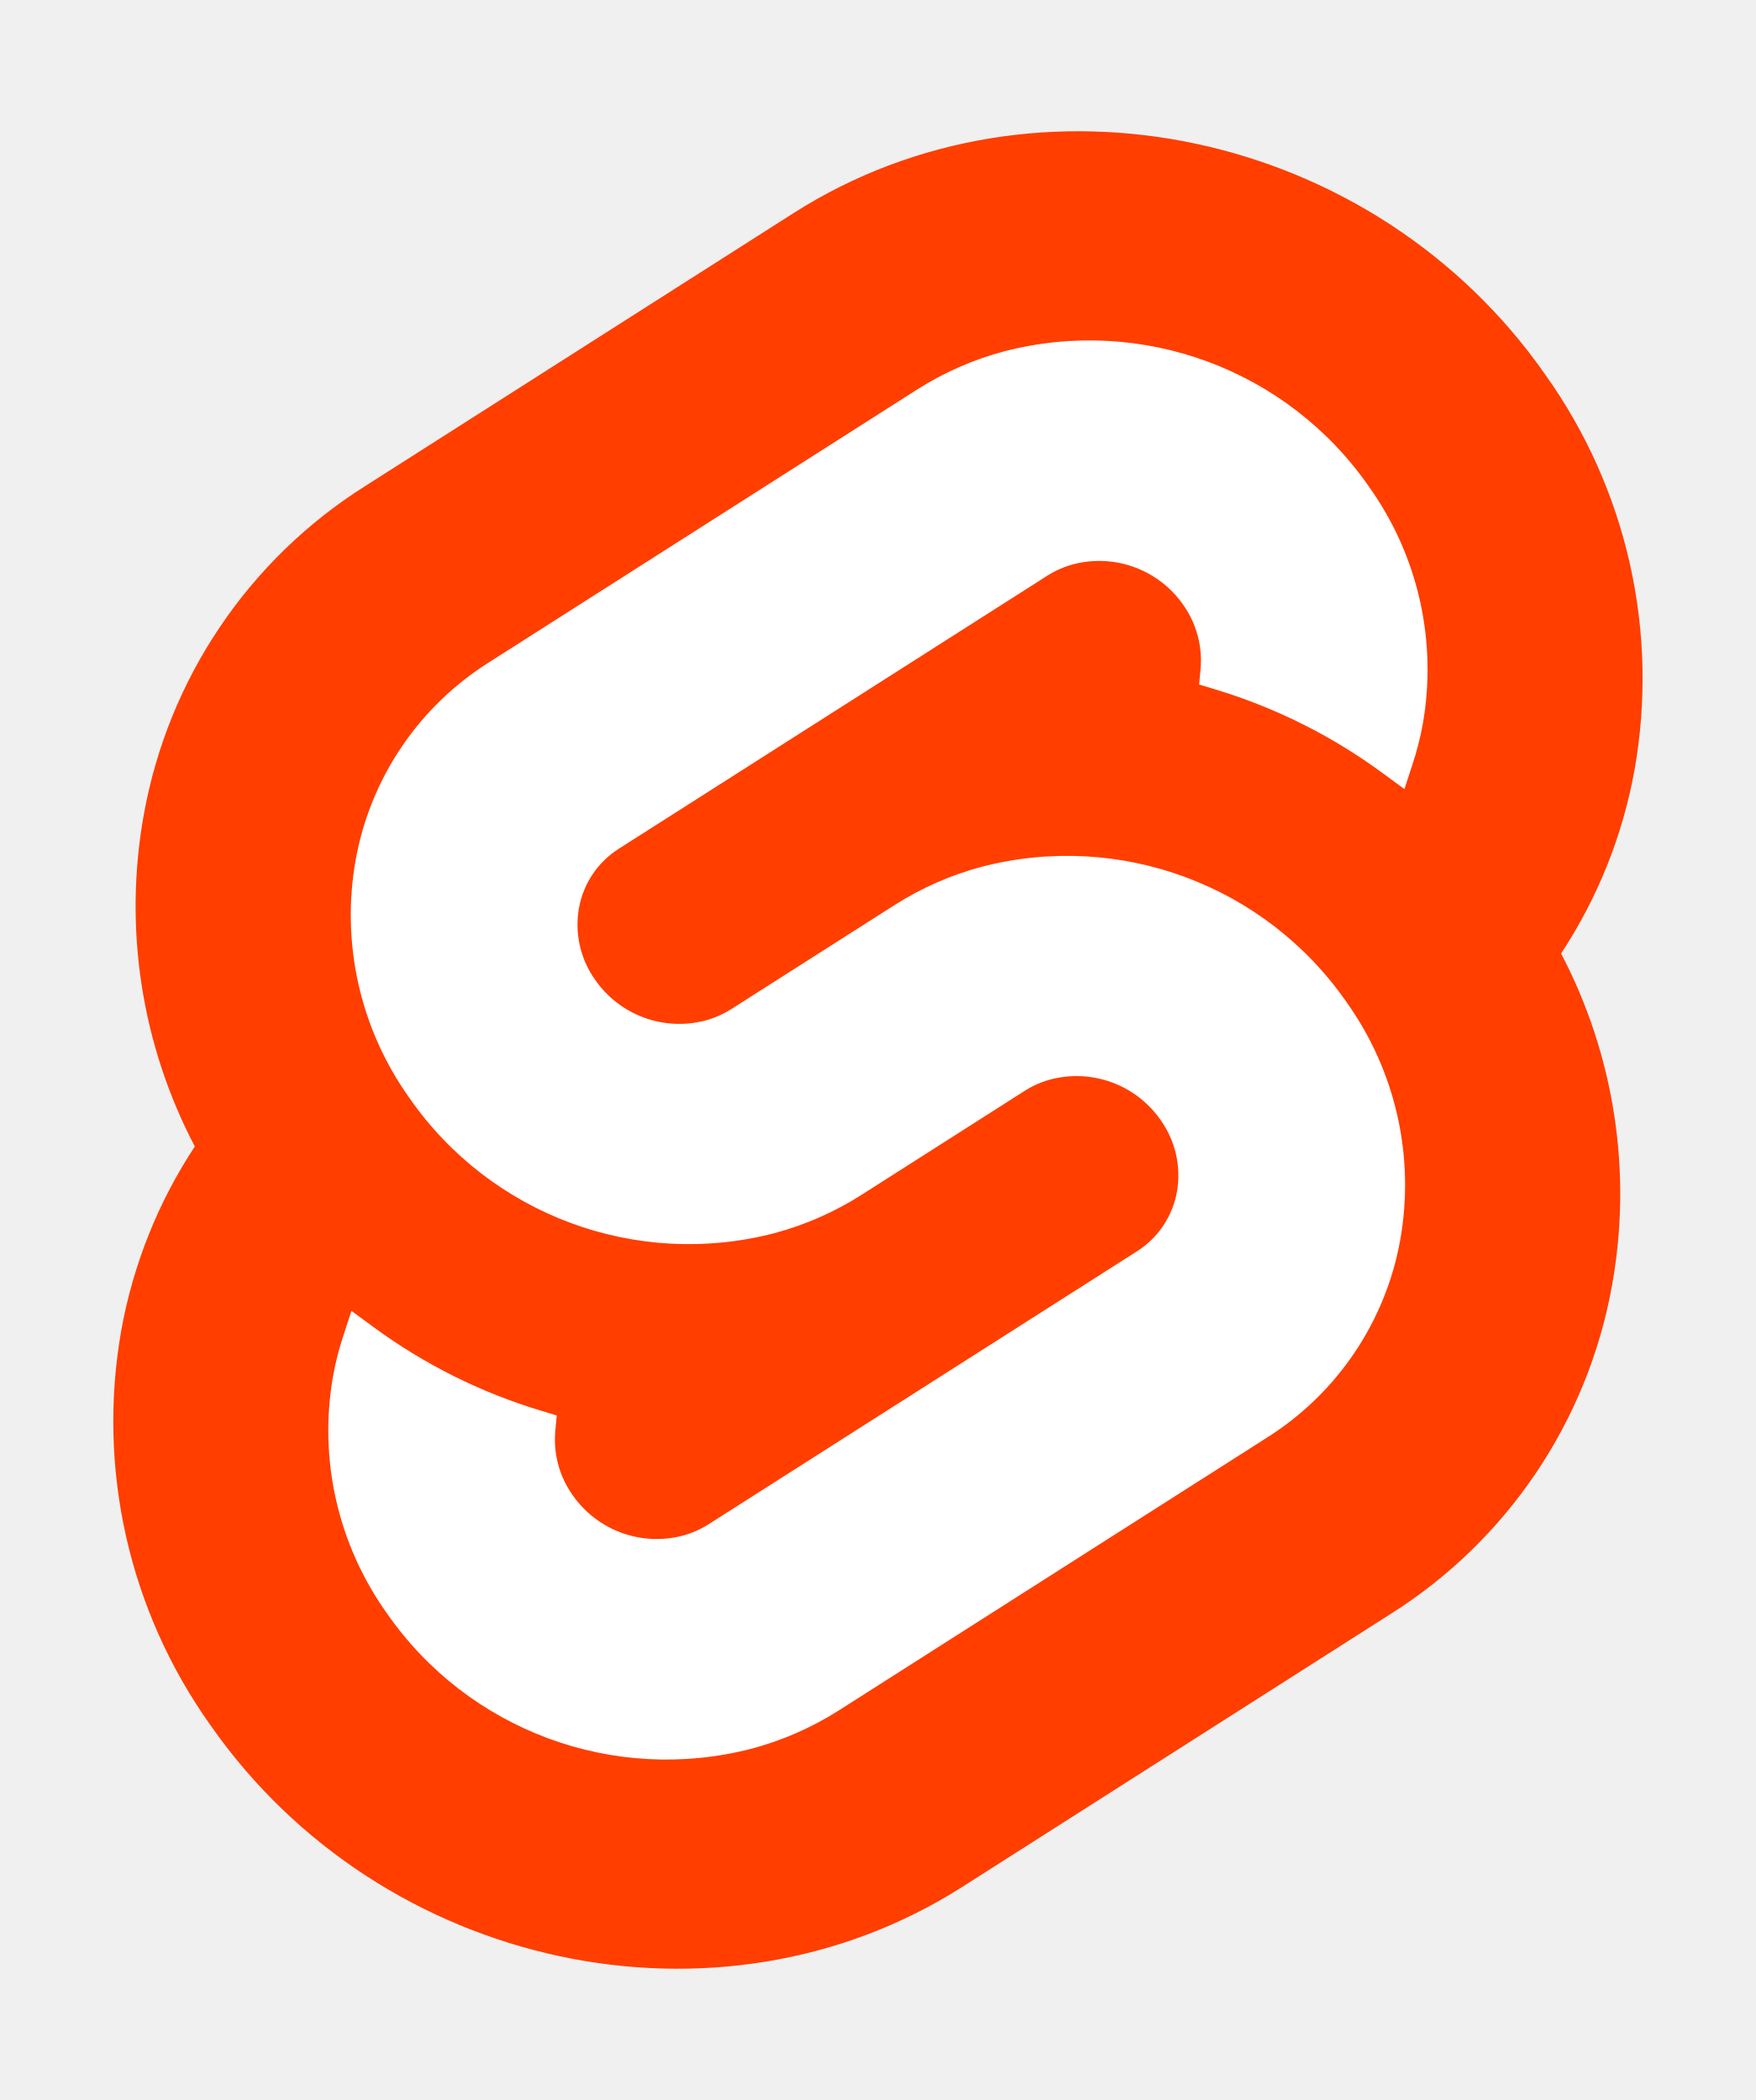
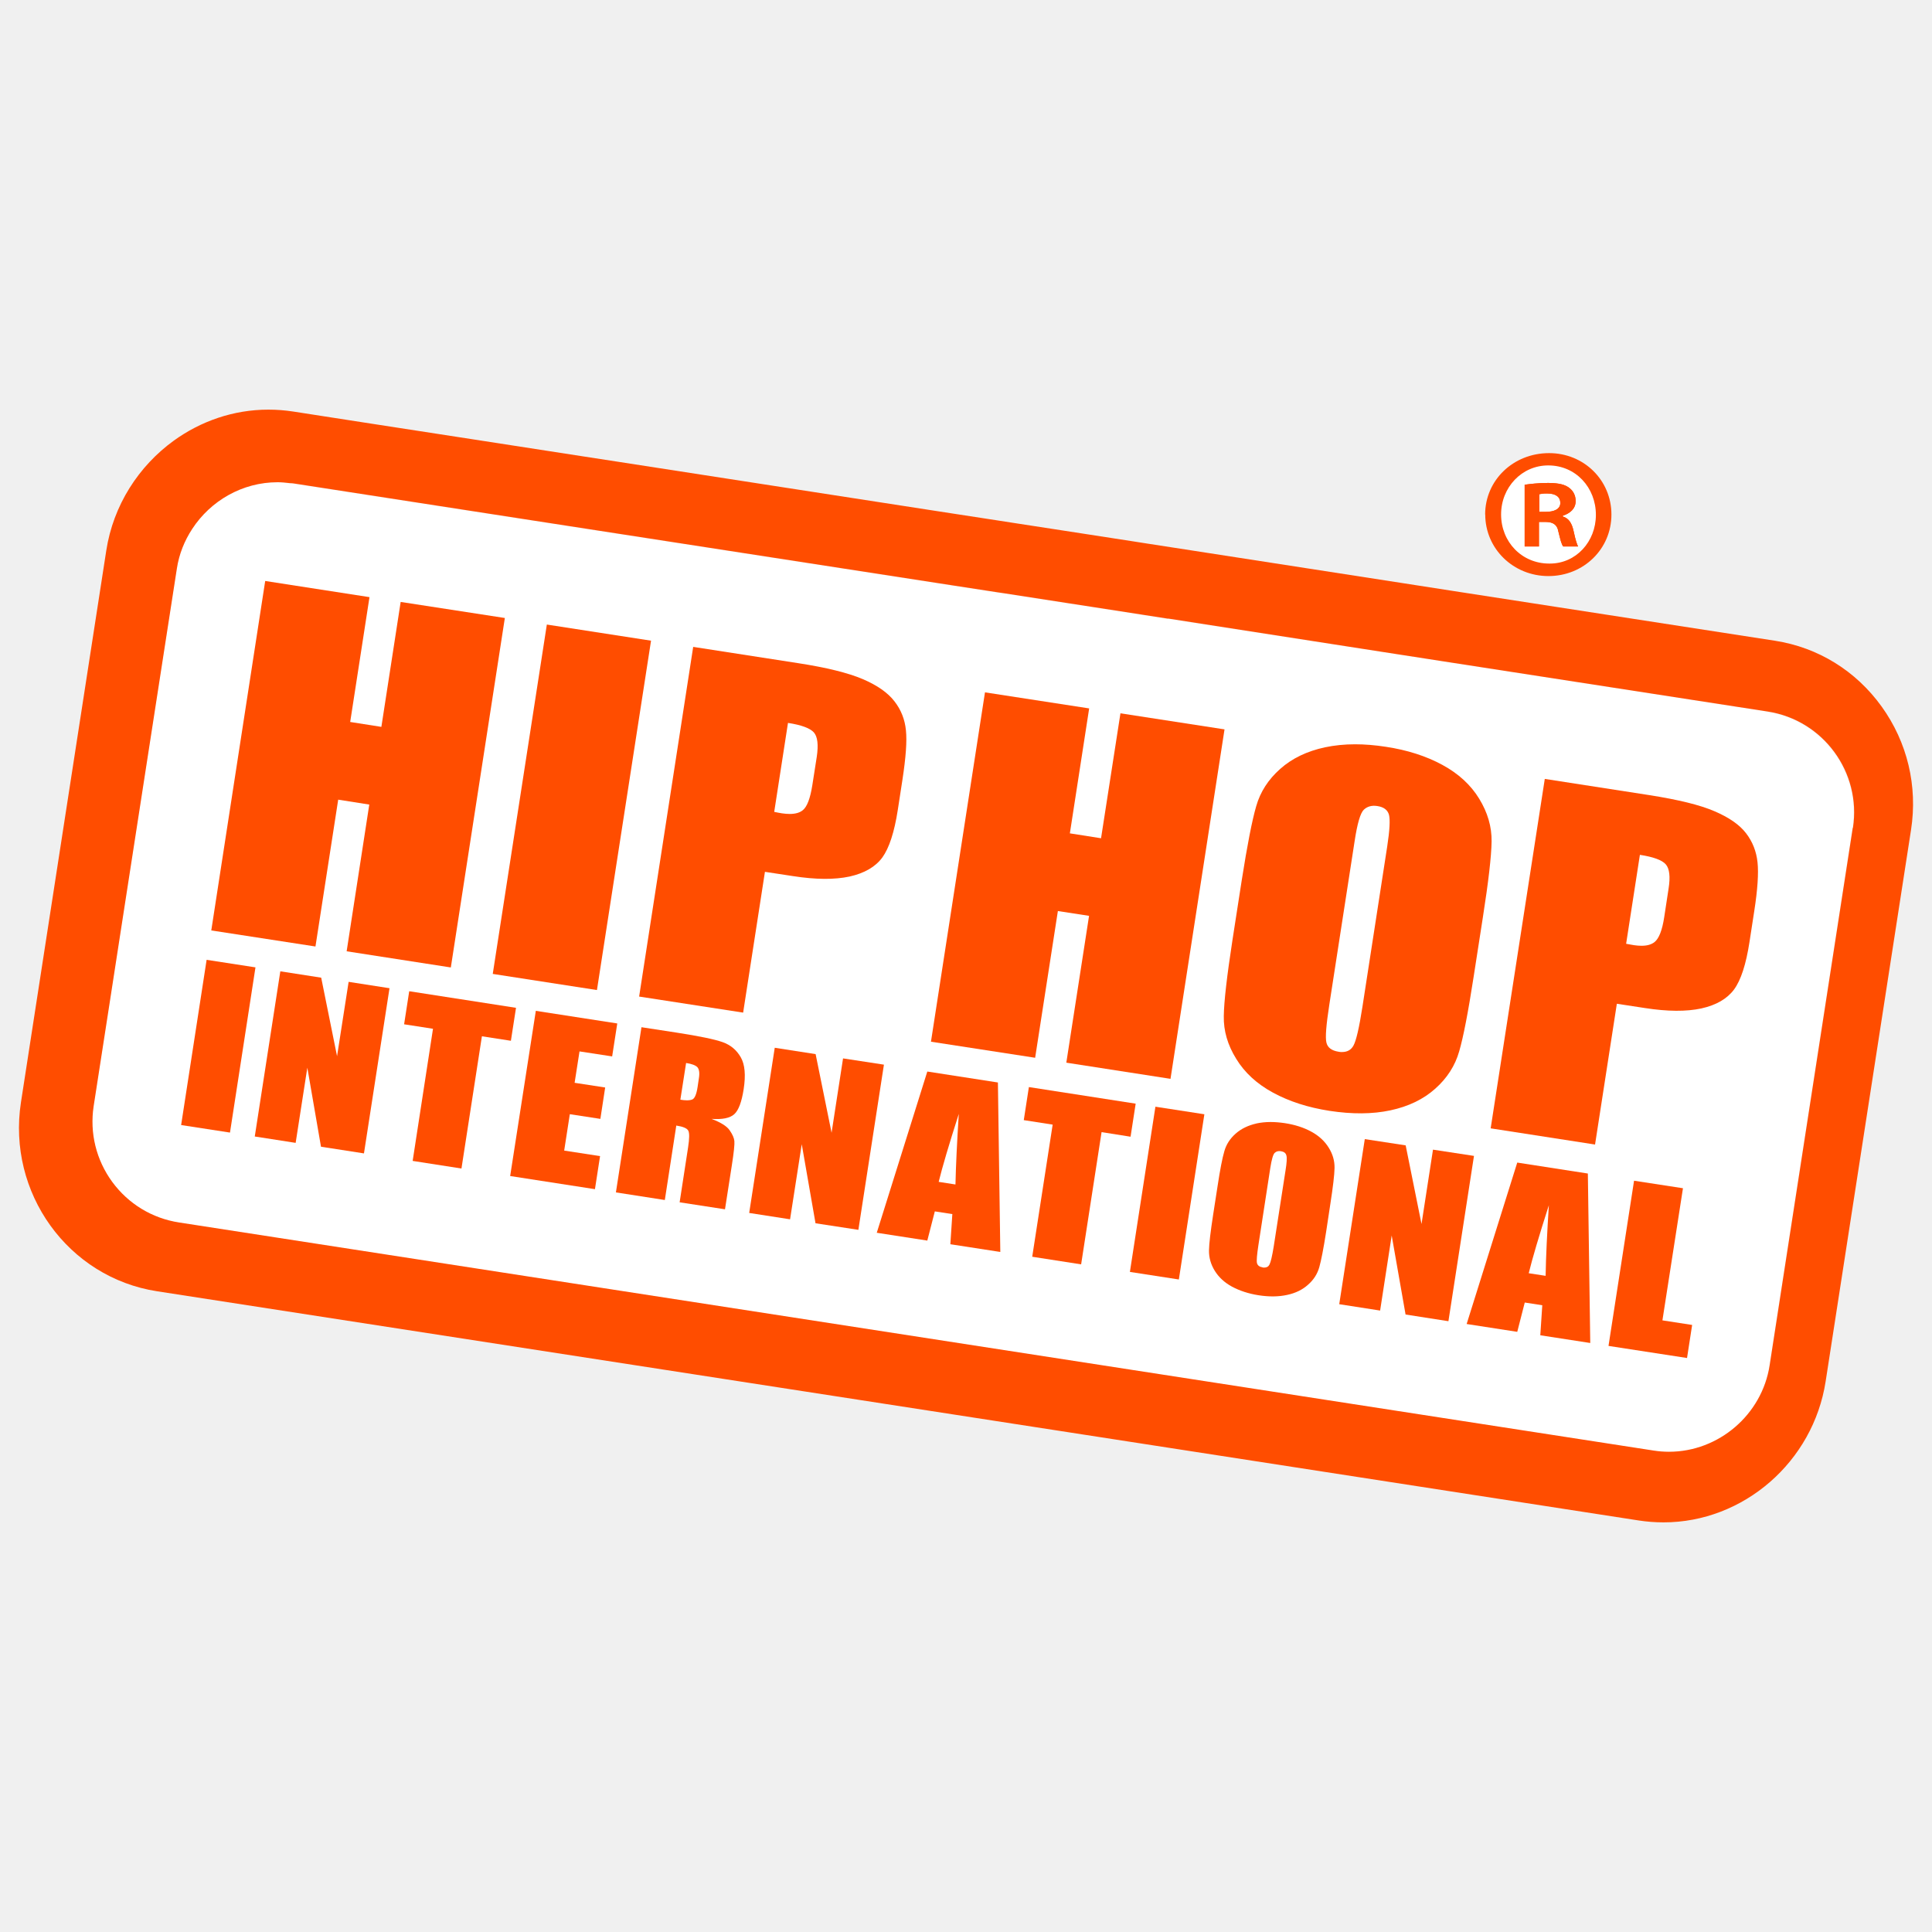
- <svg xmlns="http://www.w3.org/2000/svg" width="107" height="128" viewBox="0 0 107 128">
-   <path d="M94.157 22.819c-10.4-14.885-30.94-19.297-45.792-9.835L22.282 29.608A29.92 29.92 0 0 0 8.764 49.65a31.5 31.5 0 0 0 3.108 20.231 30 30 0 0 0-4.477 11.183 31.9 31.9 0 0 0 5.448 24.116c10.402 14.887 30.942 19.297 45.791 9.835l26.083-16.624A29.92 29.92 0 0 0 98.235 78.35a31.53 31.53 0 0 0-3.105-20.232 30 30 0 0 0 4.474-11.182 31.88 31.88 0 0 0-5.447-24.116" style="fill:#ff3e00" />
-   <path d="M45.817 106.582a20.72 20.72 0 0 1-22.237-8.243 19.17 19.17 0 0 1-3.277-14.503 18 18 0 0 1 .624-2.435l.49-1.498 1.337.981a33.6 33.6 0 0 0 10.203 5.098l.97.294-.09.968a5.85 5.85 0 0 0 1.052 3.878 6.24 6.24 0 0 0 6.695 2.485 5.8 5.8 0 0 0 1.603-.704L69.27 76.28a5.43 5.43 0 0 0 2.45-3.631 5.8 5.8 0 0 0-.987-4.371 6.24 6.24 0 0 0-6.698-2.487 5.7 5.7 0 0 0-1.6.704l-9.953 6.345a19 19 0 0 1-5.296 2.326 20.72 20.72 0 0 1-22.237-8.243 19.17 19.17 0 0 1-3.277-14.502 17.99 17.99 0 0 1 8.13-12.052l26.081-16.623a19 19 0 0 1 5.3-2.329 20.72 20.72 0 0 1 22.237 8.243 19.17 19.17 0 0 1 3.277 14.503 18 18 0 0 1-.624 2.435l-.49 1.498-1.337-.98a33.6 33.6 0 0 0-10.203-5.1l-.97-.294.09-.968a5.86 5.86 0 0 0-1.052-3.878 6.24 6.24 0 0 0-6.696-2.485 5.8 5.8 0 0 0-1.602.704L37.73 51.72a5.42 5.42 0 0 0-2.449 3.63 5.79 5.79 0 0 0 .986 4.372 6.24 6.24 0 0 0 6.698 2.486 5.8 5.8 0 0 0 1.602-.704l9.952-6.342a19 19 0 0 1 5.295-2.328 20.72 20.72 0 0 1 22.237 8.242 19.17 19.17 0 0 1 3.277 14.503 18 18 0 0 1-8.13 12.053l-26.081 16.622a19 19 0 0 1-5.3 2.328" style="fill:#fff" />
+ <svg xmlns="http://www.w3.org/2000/svg" id="Layer_2" data-name="Layer 2" viewBox="43.33 11.33 185.26 185.26">
+   <defs>
+     <style>
+       .cls-1 {
+         fill: #ff4d00;
+       }
+ 
+       .cls-2 {
+         fill: #fff;
+       }
+ 
+       .cls-3 {
+         clip-path: url(#clippath-1);
+       }
+     </style>
+     <clipPath id="clippath-1">
+       <path class="cls-1" d="M190.93,60.41v-1.69c.16-.03.4-.08.76-.07.86,0,1.26.36,1.26.91,0,.6-.62.85-1.37.85h-.64ZM189.53,57.82v5.91s1.37,0,1.37,0v-2.35h.64c.76,0,1.12.31,1.22.91.18.71.29,1.23.47,1.44h1.42c-.1-.21-.23-.55-.42-1.44-.17-.8-.47-1.26-1.04-1.43v-.08c.69-.22,1.23-.67,1.23-1.4,0-.58-.26-1-.62-1.27-.39-.29-.89-.46-2.01-.47-.98,0-1.73.1-2.26.17" />
+     </clipPath>
+   </defs>
+   <g id="Red_Border_White_Fill_Tags" data-name="Red Border White Fill Tags">
+     <g>
+       <path class="cls-2" d="M212.82,79.57l-31.28-4.84-5.8-.9-20.37-3.15h-.09s-2.25-.36-2.25-.36l-4.83-.75-2.27-.35-6.33-.98-.61-.09-4.16-.64-34.01-5.26-10.6-1.64-18.8-2.91c-.1-.02-.21-.01-.31-.02-.4-.05-.79-.09-1.19-.09-3.37,0-6.42,1.78-8.18,4.48-.74,1.13-1.25,2.41-1.47,3.8l-1.27,8.19-1.96,12.66-2.23,14.41-1,6.48-1.52,9.81c-.4,2.57.23,5.15,1.78,7.26,1.54,2.11,3.81,3.49,6.39,3.89l141.39,21.87c.5.08,1,.12,1.5.12,4.77,0,8.92-3.56,9.65-8.28l7.97-51.54c.82-5.32-2.84-10.33-8.17-11.15Z" />
+       <path class="cls-1" d="M223.76,79.08c-2.47-3.43-6.1-5.67-10.23-6.31l-30.78-4.76-5.02-.78-19.88-3.08-4.66-.72-1.21-.19-4.14-.64-3.37-.52-4.16-.64-1.48-.23-5.46-.84-20.23-3.13-10.6-1.64-3.18-.49-10.6-1.64-9.72-1.5-7.61-1.18c-.78-.12-1.58-.18-2.37-.18-3.33,0-6.47,1.1-9.06,2.97-3.37,2.44-5.81,6.19-6.48,10.55l-5.95,38.47-1,6.47-1.23,7.96c-1.34,8.67,4.51,16.8,13.05,18.12l142.09,21.98c.78.12,1.58.18,2.37.18,7.67,0,14.35-5.81,15.54-13.51l8.19-52.9c.65-4.19-.35-8.39-2.82-11.82ZM220.99,90.72l-7.97,51.54c-.73,4.72-4.88,8.28-9.65,8.28-.5,0-1.01-.04-1.5-.12l-141.39-21.87c-2.57-.4-4.84-1.78-6.39-3.89-1.54-2.11-2.17-4.69-1.78-7.26l1.52-9.81,1-6.48,2.23-14.41,1.96-12.66,1.27-8.19c.21-1.39.73-2.67,1.47-3.8,1.76-2.7,4.81-4.48,8.18-4.48.4,0,.79.04,1.19.09.1.01.21,0,.31.02l18.8,2.91,10.6,1.64,34.01,5.26,4.16.64.61.09,6.33.98,2.27.35,4.83.75,2.25.35h.09s20.37,3.17,20.37,3.17l5.8.9,31.28,4.84c5.33.83,8.99,5.83,8.17,11.15Z" />
+     </g>
+   </g>
+   <g id="Registered">
+     <g id="Registered-2" data-name="Registered">
+       <circle class="cls-2" cx="191.81" cy="60.68" r="5.34" />
+       <path class="cls-1" d="M191.88,65.37c-2.63,0-4.61-2.08-4.61-4.71,0-2.6,1.99-4.71,4.53-4.7,2.63,0,4.56,2.12,4.56,4.74,0,2.57-1.9,4.67-4.41,4.67-.02,0-.05,0-.07,0M185.75,60.66c0,3.3,2.7,5.91,6.06,5.91,3.38,0,6.04-2.6,6.04-5.9,0-3.31-2.65-5.89-5.97-5.89h-.01c-3.42,0-6.12,2.58-6.13,5.88" />
+       <g>
+         <path class="cls-1" d="M190.93,60.41v-1.69c.16-.03.4-.08.76-.07.86,0,1.26.36,1.26.91,0,.6-.62.85-1.37.85h-.64ZM189.53,57.82v5.91s1.37,0,1.37,0v-2.35h.64c.76,0,1.12.31,1.22.91.18.71.29,1.23.47,1.44h1.42c-.1-.21-.23-.55-.42-1.44-.17-.8-.47-1.26-1.04-1.43v-.08c.69-.22,1.23-.67,1.23-1.4,0-.58-.26-1-.62-1.27-.39-.29-.89-.46-2.01-.47-.98,0-1.73.1-2.26.17" />
+         <g class="cls-3">
+           <rect class="cls-1" x="188.32" y="56.76" width="7.53" height="7.86" transform="translate(-3.82 107.61) rotate(-31)" />
+         </g>
+       </g>
+     </g>
+   </g>
+   <g id="International_Front" data-name="International Front">
+     <g id="International_Front-2" data-name="International Front">
+       <rect class="cls-1" x="56.25" y="109.29" width="16.03" height="4.74" transform="translate(-55.89 158.14) rotate(-81.23)" />
+       <polygon class="cls-1" points="67.76 120.31 71.68 120.92 72.8 113.71 74.11 121.29 78.23 121.93 80.68 106.09 76.76 105.48 75.65 112.61 74.13 105.08 70.21 104.47 67.76 120.31" />
+       <polygon class="cls-1" points="82.08 109.55 84.85 109.98 82.9 122.65 87.58 123.38 89.54 110.7 92.32 111.13 92.81 107.97 82.57 106.38 82.08 109.55" />
+       <polygon class="cls-1" points="92.25 124.1 100.38 125.36 100.87 122.19 97.43 121.66 97.97 118.17 100.9 118.62 101.36 115.61 98.43 115.16 98.9 112.15 102.03 112.63 102.52 109.47 94.71 108.26 92.25 124.1" />
+       <path class="cls-1" d="M108.57,116.78l.55-3.52c.54.08.9.22,1.08.4.17.19.23.54.15,1.04l-.13.88c-.11.7-.28,1.09-.51,1.18-.12.05-.29.08-.51.08-.18,0-.39-.02-.63-.06M102.39,125.67l4.69.73,1.1-7.14c.65.1,1.03.26,1.15.49.12.23.11.76-.02,1.61l-.81,5.26,4.35.67.65-4.18c.2-1.27.28-2.06.25-2.36-.03-.3-.18-.64-.45-1.03-.27-.4-.85-.76-1.74-1.1,1.04.07,1.76-.07,2.18-.45.41-.37.71-1.17.9-2.4.21-1.35.12-2.37-.28-3.06-.4-.7-.98-1.18-1.74-1.45-.76-.27-2.25-.58-4.46-.92l-3.32-.51-2.45,15.84Z" />
+       <polygon class="cls-1" points="115.17 127.64 119.09 128.25 120.21 121.05 121.53 128.63 125.64 129.26 128.09 113.42 124.17 112.82 123.07 119.95 121.54 112.41 117.62 111.8 115.17 127.64" />
+       <path class="cls-1" d="M133.34,124.66c.34-1.39.98-3.56,1.93-6.52-.17,2.69-.28,4.94-.32,6.77l-1.61-.25ZM127.4,129.54l4.85.75.72-2.8,1.68.26-.19,2.89,4.79.74-.23-16.25-6.77-1.05-4.85,15.47Z" />
+       <polygon class="cls-1" points="141.5 118.74 144.27 119.17 142.31 131.84 147 132.57 148.96 119.89 151.74 120.33 152.23 117.16 141.99 115.57 141.5 118.74" />
+       <rect class="cls-1" x="147.22" y="123.36" width="16.03" height="4.75" transform="translate(7.29 259.96) rotate(-81.22)" />
+       <path class="cls-1" d="M164.41,132.86c-.31-.05-.49-.18-.55-.42-.05-.22,0-.8.14-1.72l1.14-7.4c.13-.82.27-1.3.42-1.44.15-.15.36-.2.6-.16.29.05.46.17.52.4.07.22.04.7-.08,1.44l-1.13,7.28c-.15.94-.29,1.52-.41,1.75-.1.2-.27.29-.51.29-.05,0-.1,0-.15-.01M163.82,119.06c-.8.18-1.47.5-2.01.98-.54.48-.9,1.04-1.08,1.69-.19.64-.41,1.77-.65,3.36l-.42,2.71c-.25,1.63-.39,2.78-.4,3.44-.01.67.17,1.32.55,1.94.38.62.94,1.14,1.66,1.53.73.39,1.58.67,2.53.82,1.02.16,1.93.15,2.75-.03.81-.17,1.48-.5,2.01-.98.54-.47.9-1.04,1.08-1.69.18-.64.4-1.76.65-3.36l.41-2.71c.25-1.62.39-2.78.4-3.44.01-.67-.17-1.32-.56-1.94-.38-.62-.94-1.14-1.66-1.53-.73-.4-1.57-.67-2.54-.82-.48-.07-.93-.11-1.37-.11-.49,0-.94.05-1.37.14" />
+       <polygon class="cls-1" points="171.75 136.39 175.67 137 176.78 129.8 178.11 137.38 182.22 138.02 184.67 122.17 180.74 121.57 179.64 128.7 178.12 121.16 174.2 120.56 171.75 136.39" />
+       <path class="cls-1" d="M189.92,133.42c.34-1.39.98-3.56,1.93-6.52-.17,2.68-.28,4.94-.31,6.77l-1.62-.25ZM183.97,138.29l4.85.75.72-2.81,1.68.26-.19,2.88,4.79.74-.23-16.25-6.77-1.05-4.85,15.47Z" />
+       <polygon class="cls-1" points="197.57 140.39 205.1 141.55 205.59 138.38 202.74 137.94 204.71 125.27 200.02 124.55 197.57 140.39" />
+     </g>
+   </g>
+   <g id="HipHop_Front" data-name="HipHop Front">
+     <g id="HipHop_Front-2" data-name="HipHop Front">
+       <polygon class="cls-1" points="63.59 100.55 73.58 102.09 75.76 88.01 78.74 88.48 76.57 102.55 86.56 104.1 91.74 70.59 81.75 69.05 79.9 81.03 76.91 80.56 78.76 68.59 68.76 67.04 63.59 100.55" />
+       <rect class="cls-1" x="81.22" y="83.69" width="33.9" height="10.11" transform="translate(-4.55 172.18) rotate(-81.2)" />
+       <path class="cls-1" d="M118.31,89.32c-.21-.03-.45-.08-.74-.14l1.32-8.53c1.3.2,2.12.51,2.48.91.36.41.45,1.19.28,2.34l-.43,2.75c-.2,1.25-.5,2.04-.91,2.37-.29.24-.71.36-1.26.36-.23,0-.47-.02-.74-.06M104.61,106.89l9.98,1.54,2.09-13.5,2.69.41c2.19.34,3.99.35,5.43.04,1.43-.32,2.48-.93,3.14-1.83.65-.9,1.15-2.42,1.48-4.56l.45-2.92c.32-2.1.44-3.67.33-4.71-.1-1.04-.47-1.97-1.1-2.78-.63-.82-1.64-1.53-3.04-2.13-1.41-.6-3.48-1.11-6.2-1.53l-10.06-1.56-5.18,33.51Z" />
+       <polygon class="cls-1" points="132.6 111.22 142.59 112.76 144.77 98.69 147.76 99.15 145.58 113.23 155.57 114.78 160.75 81.27 150.77 79.73 148.91 91.71 145.92 91.24 147.77 79.26 137.78 77.72 132.6 111.22" />
+       <path class="cls-1" d="M171.68,112.18c-.67-.11-1.05-.4-1.16-.88-.12-.49-.02-1.7.28-3.64l2.42-15.64c.26-1.73.56-2.74.89-3.05.33-.31.76-.43,1.28-.35.62.09,1,.37,1.13.84.12.47.07,1.48-.17,3.04l-2.38,15.4c-.31,1.98-.59,3.21-.86,3.7-.23.41-.59.61-1.1.61-.11,0-.22,0-.33-.03M170.38,82.99c-1.72.37-3.16,1.06-4.29,2.07-1.14,1.01-1.91,2.2-2.3,3.57-.4,1.37-.86,3.74-1.39,7.11l-.89,5.74c-.53,3.45-.81,5.87-.83,7.28-.03,1.41.37,2.78,1.19,4.1.81,1.33,1.99,2.41,3.54,3.25,1.55.84,3.35,1.42,5.41,1.74,2.17.33,4.11.32,5.84-.05,1.73-.37,3.16-1.06,4.29-2.07,1.14-1.01,1.91-2.21,2.3-3.58.4-1.37.86-3.74,1.38-7.11l.89-5.73c.54-3.45.82-5.88.84-7.29.02-1.41-.38-2.78-1.19-4.1-.81-1.33-1.99-2.41-3.54-3.25-1.55-.84-3.35-1.42-5.41-1.73-1.03-.16-2.02-.24-2.95-.24-1.02,0-1.99.1-2.89.29" />
+       <path class="cls-1" d="M200,101.96c-.21-.03-.45-.08-.74-.13l1.32-8.53c1.29.2,2.12.5,2.48.91.36.41.45,1.19.27,2.33l-.42,2.75c-.19,1.24-.5,2.03-.92,2.37-.3.24-.71.36-1.26.36-.22,0-.47-.02-.74-.06M186.29,119.53l9.99,1.55,2.09-13.5,2.68.41c2.19.34,3.98.35,5.42.04,1.44-.32,2.48-.93,3.14-1.82.66-.9,1.15-2.42,1.48-4.56l.45-2.92c.33-2.1.43-3.67.32-4.71-.11-1.04-.47-1.97-1.1-2.79-.63-.82-1.64-1.52-3.05-2.12-1.4-.6-3.46-1.1-6.19-1.53l-10.06-1.56-5.19,33.51Z" />
+     </g>
+   </g>
</svg>
